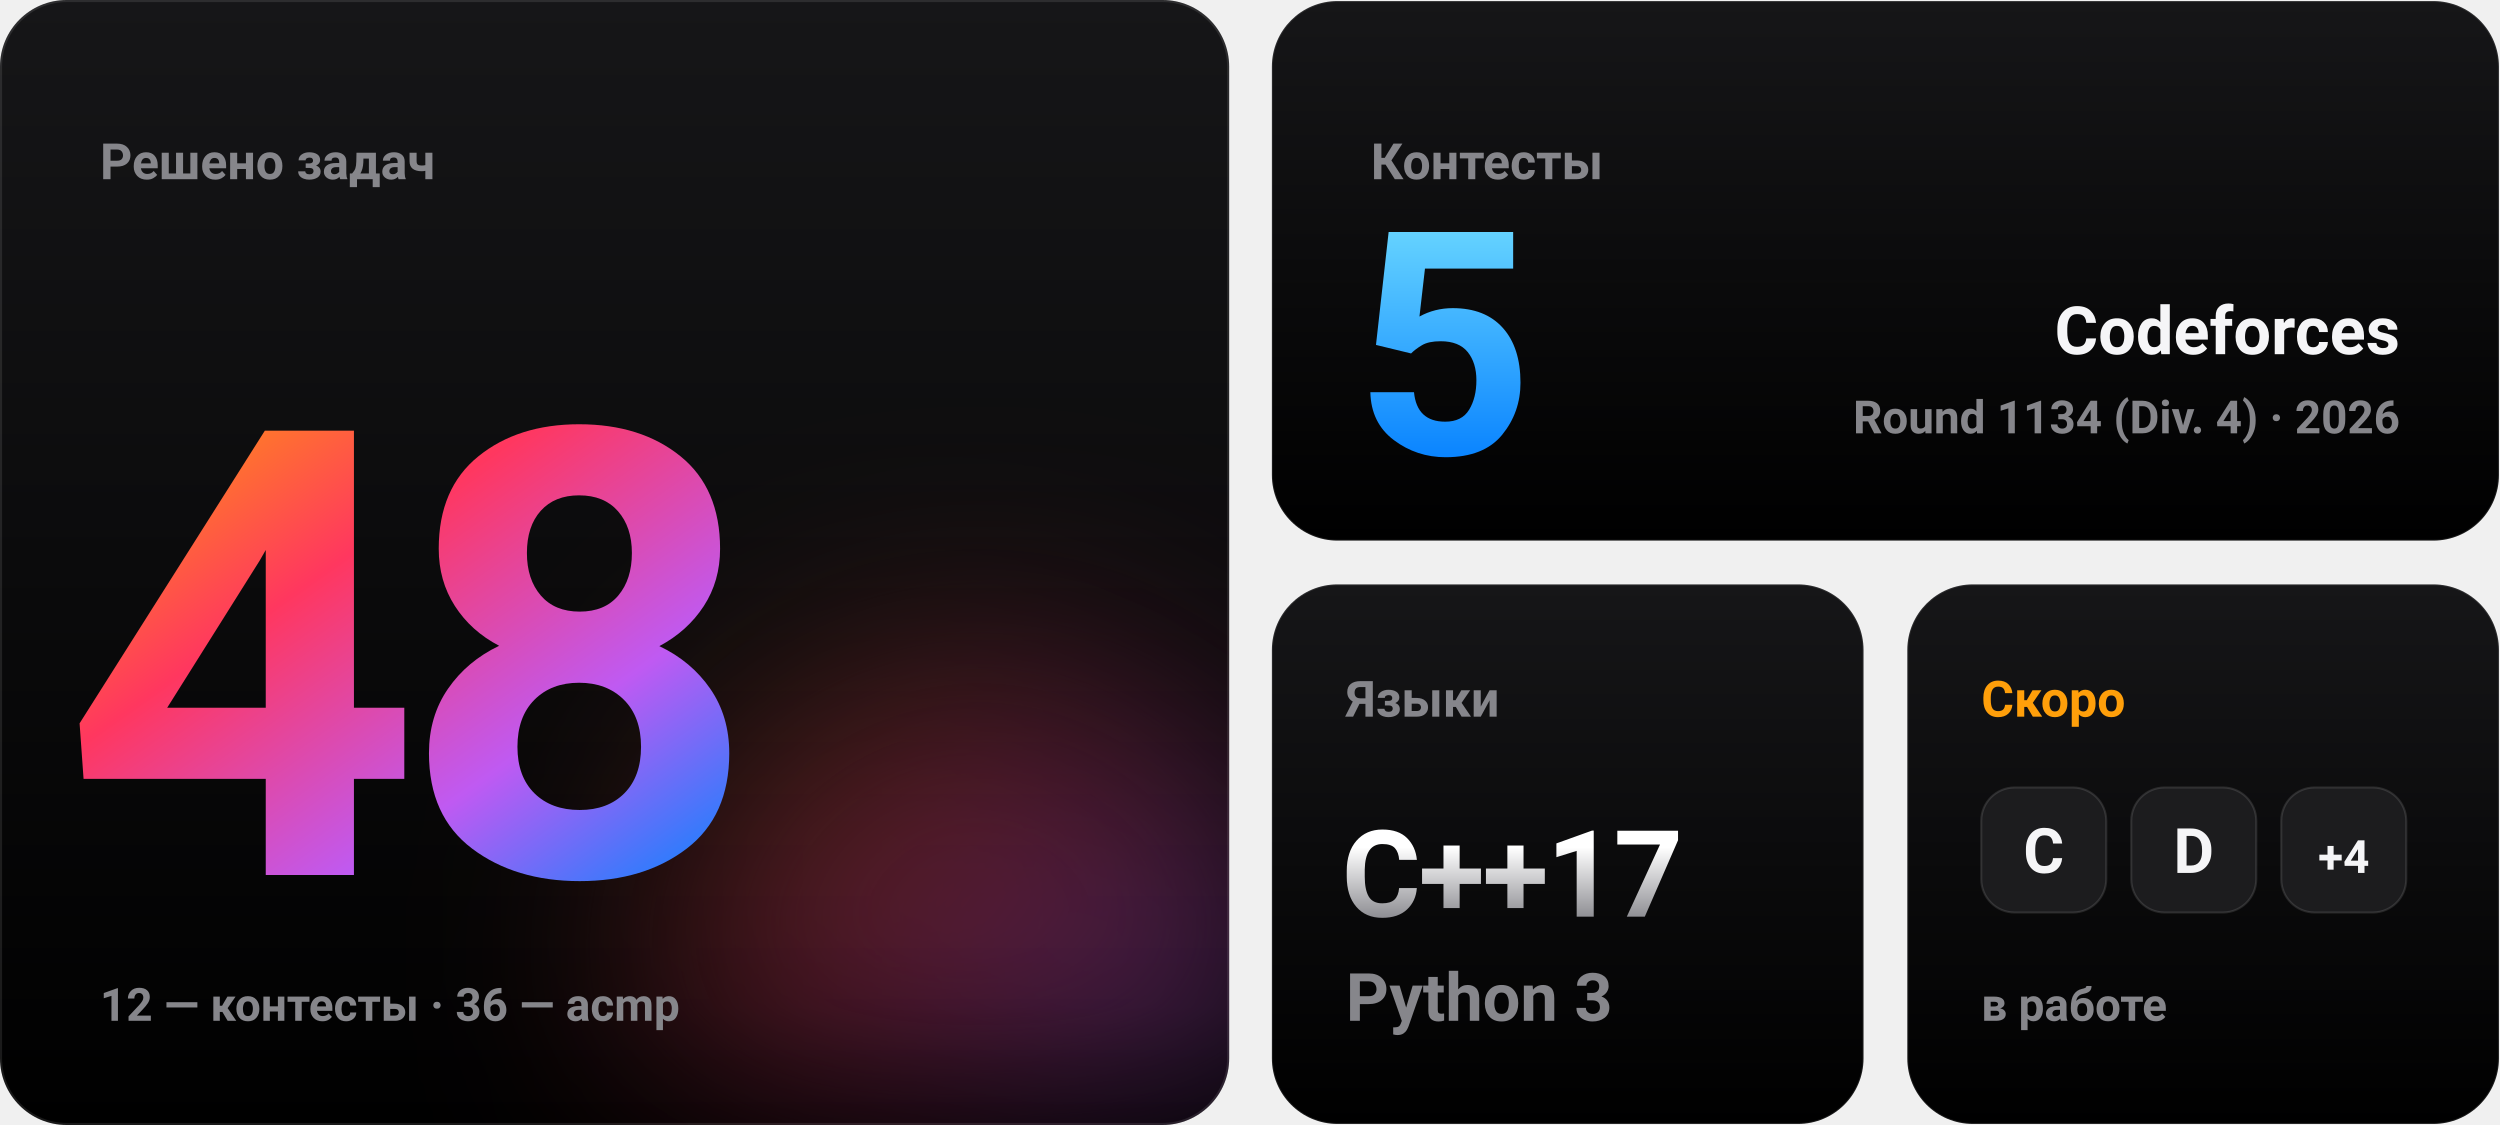
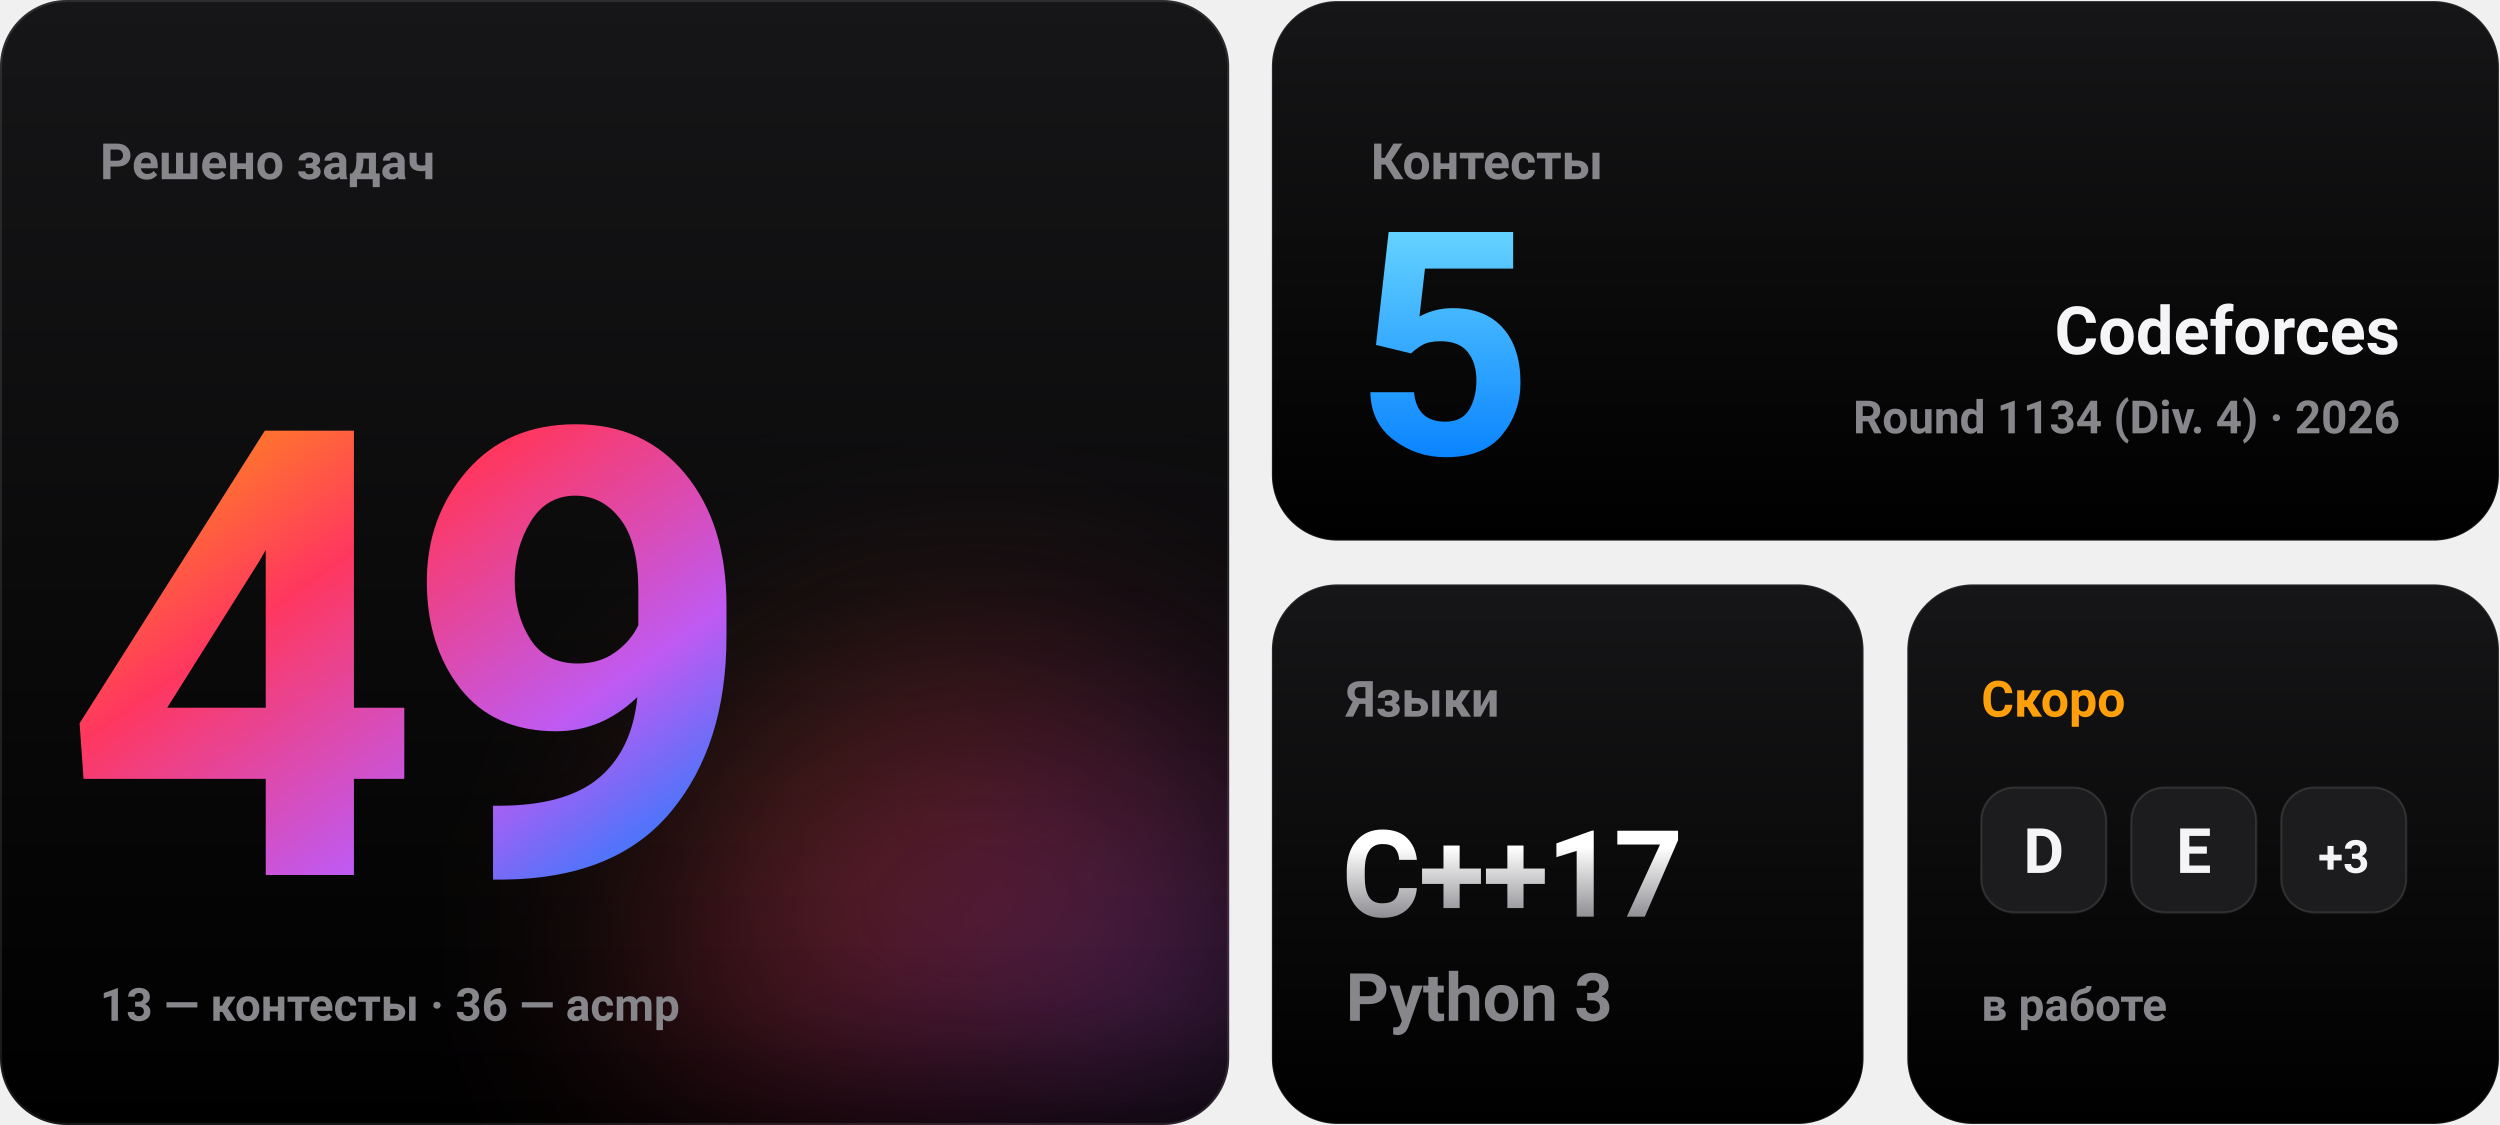
- <svg xmlns="http://www.w3.org/2000/svg" width="1200" height="540" viewBox="0 0 1200 540" role="img" aria-label="Решено задач: 48 (12 с контестов, 36 с acmp). Контестов: 5. Скоро: C, D, E, F, G, H.">
+ <svg xmlns="http://www.w3.org/2000/svg" width="1200" height="540" viewBox="0 0 1200 540" role="img" aria-label="Решено задач: 49 (13 с контестов, 36 с acmp). Контестов: 5. Скоро: D, E, F, G, H.">
  <defs>
    <linearGradient id="ai" x1="0" y1="0" x2="1" y2="1">
      <stop offset="0" stop-color="#ff9f0a" />
      <stop offset="0.35" stop-color="#ff375f" />
      <stop offset="0.7" stop-color="#bf5af2" />
      <stop offset="1" stop-color="#0a84ff" />
    </linearGradient>
    <linearGradient id="blue" x1="0" y1="0" x2="0" y2="1">
      <stop offset="0" stop-color="#64d2ff" />
      <stop offset="1" stop-color="#0a84ff" />
    </linearGradient>
    <linearGradient id="titanium" x1="0" y1="0" x2="0" y2="1">
      <stop offset="0.2" stop-color="#ffffff" />
      <stop offset="1" stop-color="#8e8e93" />
    </linearGradient>
    <linearGradient id="tile" x1="0" y1="0" x2="0" y2="1">
      <stop offset="0" stop-color="#161618" />
      <stop offset="1" stop-color="#000000" />
    </linearGradient>
    <filter id="blur" x="-100%" y="-100%" width="300%" height="300%">
      <feGaussianBlur stdDeviation="60" />
    </filter>
    <clipPath id="t1">
      <rect width="590" height="540" rx="32" />
    </clipPath>
  </defs>
  <g font-family="-apple-system, BlinkMacSystemFont, 'SF Pro Display', 'Segoe UI', Roboto, Helvetica, Arial, sans-serif">
    <g font-weight="600">
      <g clip-path="url(#t1)">
        <rect width="590" height="540" fill="url(#tile)" />
        <circle cx="470" cy="470" r="150" fill="url(#ai)" opacity="0.35" filter="url(#blur)">
          <animate attributeName="r" values="120;220;120" dur="5s" repeatCount="indefinite" calcMode="spline" keyTimes="0;0.5;1" keySplines="0.45 0 0.55 1;0.45 0 0.55 1" />
        </circle>
      </g>
      <rect x="0.5" y="0.5" width="589" height="539" rx="31.5" fill="none" stroke="#ffffff" stroke-opacity="0.1" />
      <text x="48" y="86" font-size="24" fill="#86868b">Решено задач</text>
      <g font-size="300" font-weight="700" letter-spacing="-10" fill="url(#ai)">
-         <text x="30" y="420" opacity="0">45<animate attributeName="opacity" values="0;1;0" keyTimes="0;0.000;0.250" calcMode="discrete" dur="0.8s" fill="freeze" />
+         <text x="30" y="420" opacity="0">46<animate attributeName="opacity" values="0;1;0" keyTimes="0;0.000;0.250" calcMode="discrete" dur="0.8s" fill="freeze" />
        </text>
-         <text x="30" y="420" opacity="0">46<animate attributeName="opacity" values="0;1;0" keyTimes="0;0.250;0.500" calcMode="discrete" dur="0.8s" fill="freeze" />
+         <text x="30" y="420" opacity="0">47<animate attributeName="opacity" values="0;1;0" keyTimes="0;0.250;0.500" calcMode="discrete" dur="0.8s" fill="freeze" />
        </text>
-         <text x="30" y="420" opacity="0">47<animate attributeName="opacity" values="0;1;0" keyTimes="0;0.500;0.750" calcMode="discrete" dur="0.8s" fill="freeze" />
+         <text x="30" y="420" opacity="0">48<animate attributeName="opacity" values="0;1;0" keyTimes="0;0.500;0.750" calcMode="discrete" dur="0.8s" fill="freeze" />
        </text>
-         <text x="30" y="420">48<animate attributeName="opacity" values="0;1" keyTimes="0;0.750" calcMode="discrete" dur="0.8s" fill="freeze" />
+         <text x="30" y="420">49<animate attributeName="opacity" values="0;1" keyTimes="0;0.750" calcMode="discrete" dur="0.8s" fill="freeze" />
        </text>
      </g>
-       <text x="48" y="490" font-size="22" fill="#86868b">12 — контесты  ·  36 — acmp</text>
+       <text x="48" y="490" font-size="22" fill="#86868b">13 — контесты  ·  36 — acmp</text>
      <rect x="610.5" y="0.5" width="589" height="259" rx="31.5" fill="url(#tile)" stroke="#ffffff" stroke-opacity="0.1" />
      <text x="658" y="86" font-size="24" fill="#86868b">Контесты</text>
      <text x="650" y="218" font-size="150" font-weight="700" letter-spacing="-4" fill="url(#blue)">5</text>
      <text x="1152" y="170" font-size="32" font-weight="700" fill="#f5f5f7" text-anchor="end">Codeforces</text>
      <text x="1152" y="208" font-size="22" fill="#86868b" text-anchor="end">Round 1134 (Div. 4) · 2026</text>
      <rect x="610.5" y="280.5" width="284" height="259" rx="31.5" fill="url(#tile)" stroke="#ffffff" stroke-opacity="0.1" />
      <text x="646" y="344" font-size="24" fill="#86868b">Языки</text>
      <text x="644" y="440" font-size="58" font-weight="700" letter-spacing="-1" fill="url(#titanium)">C++17</text>
      <text x="646" y="490" font-size="32" fill="#86868b">Python 3</text>
      <rect x="915.5" y="280.5" width="284" height="259" rx="31.5" fill="url(#tile)" stroke="#ffffff" stroke-opacity="0.1" />
      <text x="951" y="344" font-size="24" fill="#ff9f0a">Скоро</text>
      <rect x="951" y="378" width="60" height="60" rx="16" fill="#1c1c1e" stroke="#ffffff" stroke-opacity="0.12" />
-       <text x="981" y="419" font-size="30" font-weight="700" fill="#f5f5f7" text-anchor="middle">C</text>
+       <text x="981" y="419" font-size="30" font-weight="700" fill="#f5f5f7" text-anchor="middle">D</text>
      <rect x="1023" y="378" width="60" height="60" rx="16" fill="#1c1c1e" stroke="#ffffff" stroke-opacity="0.12" />
-       <text x="1053" y="419" font-size="30" font-weight="700" fill="#f5f5f7" text-anchor="middle">D</text>
+       <text x="1053" y="419" font-size="30" font-weight="700" fill="#f5f5f7" text-anchor="middle">E</text>
      <rect x="1095" y="378" width="60" height="60" rx="16" fill="#1c1c1e" stroke="#ffffff" stroke-opacity="0.12" />
-       <text x="1125" y="419" font-size="22" font-weight="700" fill="#f5f5f7" text-anchor="middle">+4</text>
+       <text x="1125" y="419" font-size="22" font-weight="700" fill="#f5f5f7" text-anchor="middle">+3</text>
      <text x="951" y="490" font-size="22" fill="#86868b">в работе</text>
    </g>
  </g>
</svg>
